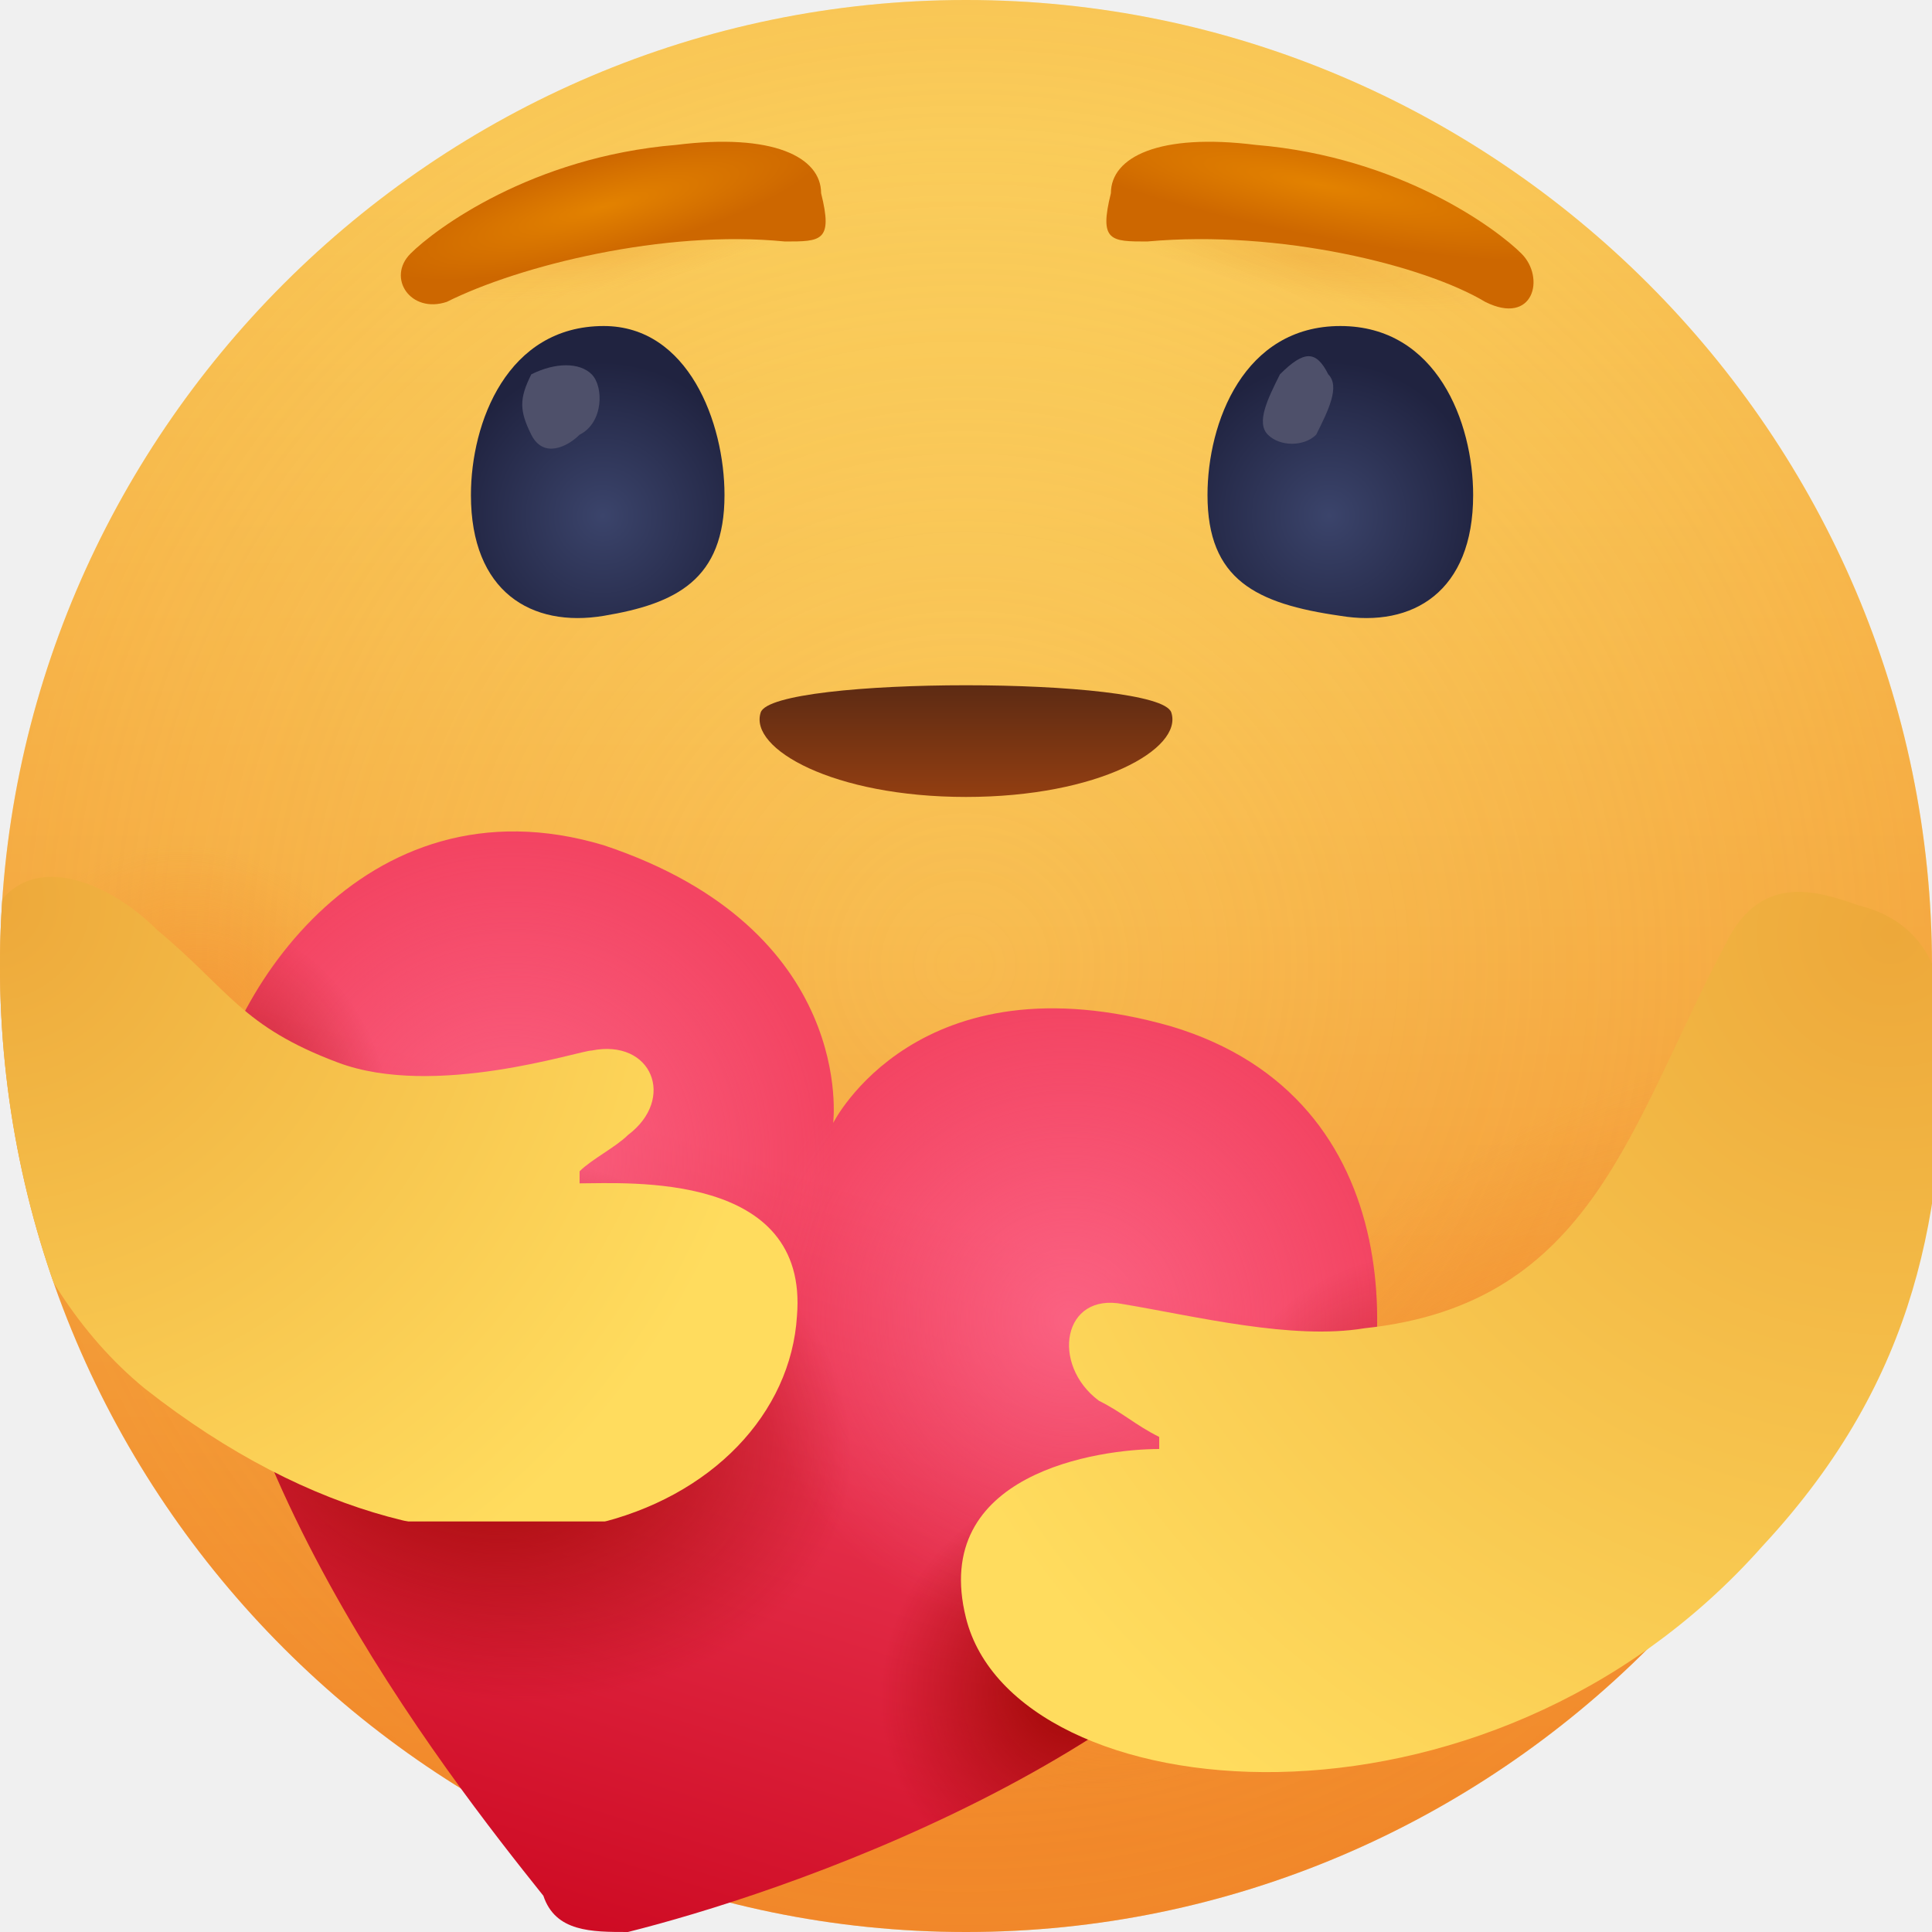
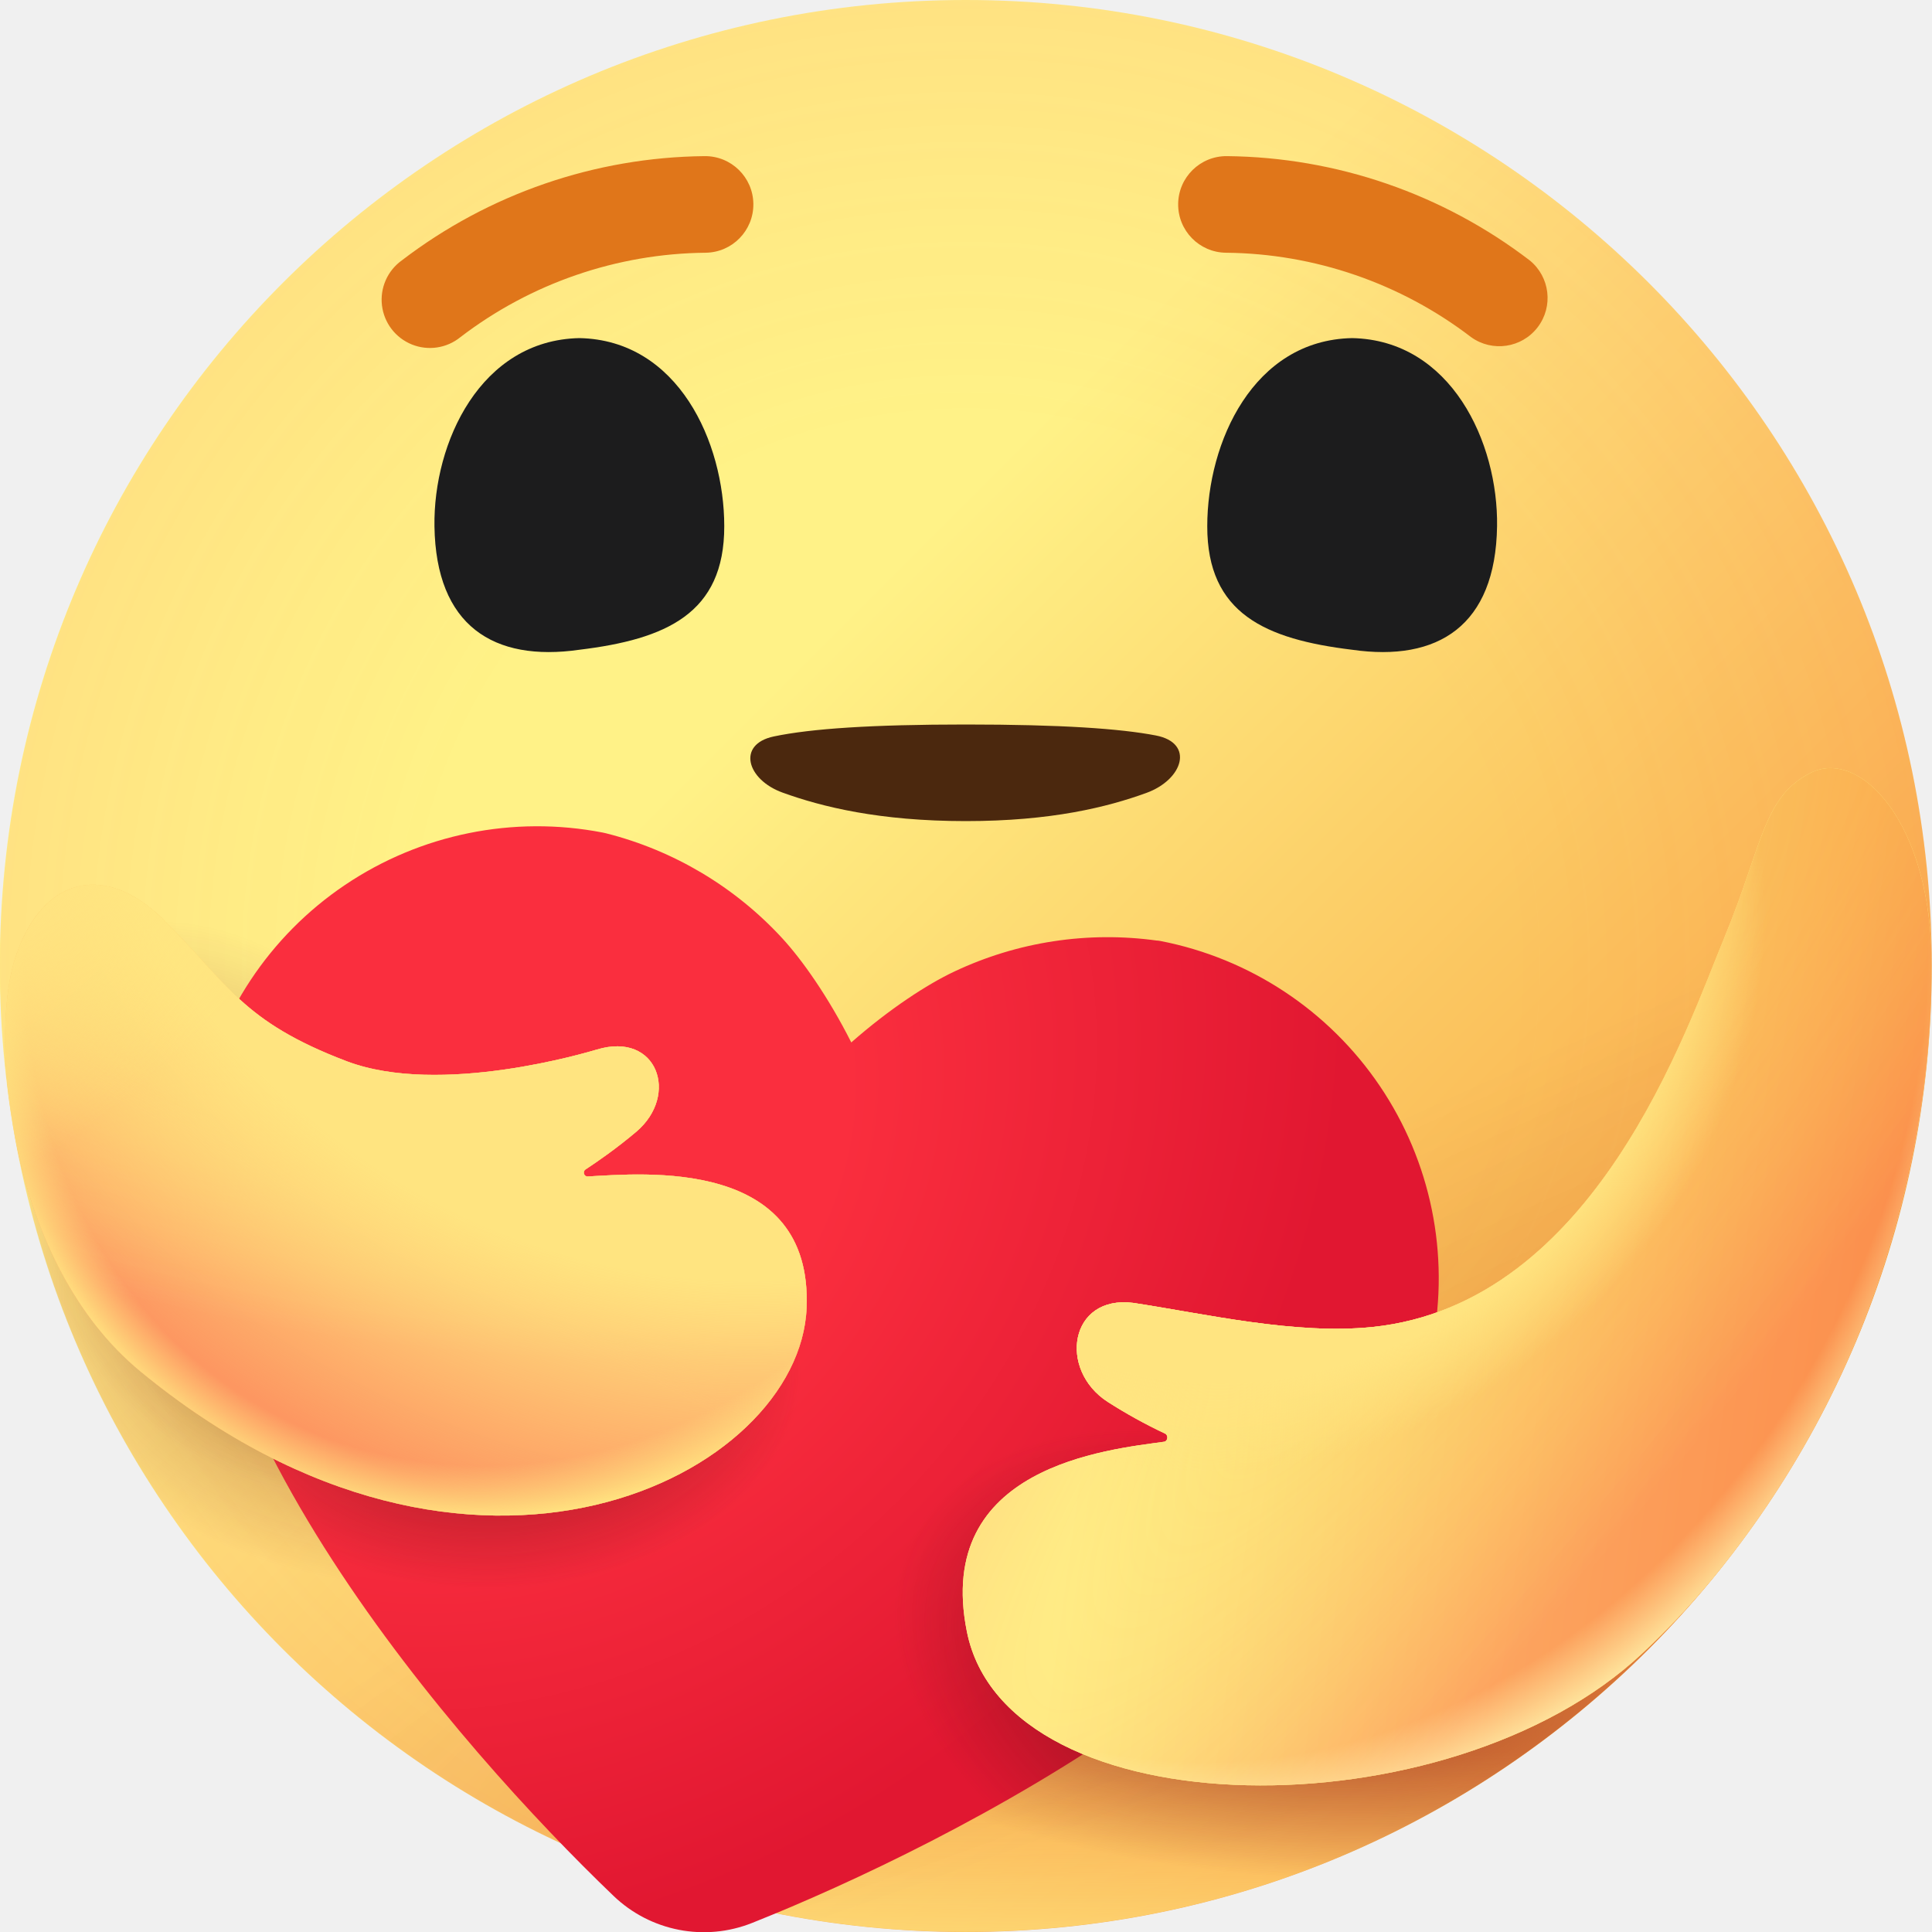
- <svg xmlns="http://www.w3.org/2000/svg" enable-background="new 0 0 16 16" viewBox="0 0 16 16">
-   <linearGradient id="a" x1="-2.313" x2="-2.313" y1="19.862" y2="20.738" gradientTransform="matrix(16 0 0 -16 45 333)" gradientUnits="userSpaceOnUse">
-     <stop offset="0" stop-color="#f28a2d" />
-     <stop offset="1" stop-color="#fde86f" />
-   </linearGradient>
-   <path fill="url(#a)" fill-rule="evenodd" d="M16 8c0 4.4-3.6 8-8 8s-8-3.6-8-8 3.6-8 8-8 8 3.6 8 8z" clip-rule="evenodd" />
-   <radialGradient id="b" cx="-2.313" cy="20.313" r=".5" gradientTransform="matrix(16 0 0 -16 45 333)" gradientUnits="userSpaceOnUse">
-     <stop offset="0" stop-color="#f28a2d" stop-opacity="0" />
-     <stop offset="1" stop-color="#f08423" stop-opacity=".34" />
-   </radialGradient>
-   <path fill="url(#b)" fill-rule="evenodd" d="M16 8c0 4.4-3.6 8-8 8s-8-3.6-8-8 3.6-8 8-8 8 3.6 8 8z" clip-rule="evenodd" />
-   <radialGradient id="c" cx="-2.644" cy="20.358" r=".101" gradientTransform="matrix(14.5998 6.5456 5.063 -11.2928 -62.74 255.526)" gradientUnits="userSpaceOnUse">
-     <stop offset="0" stop-color="#f28a2d" stop-opacity=".5" />
-     <stop offset="1" stop-color="#f28a2d" stop-opacity="0" />
-   </radialGradient>
-   <path fill="url(#c)" fill-rule="evenodd" d="M16 8c0 4.4-3.6 8-8 8s-8-3.6-8-8 3.6-8 8-8 8 3.6 8 8z" clip-rule="evenodd" />
-   <radialGradient id="d" cx="-2.227" cy="19.541" r=".283" gradientTransform="matrix(12.5663 -9.904 -3.6032 -4.5717 110.263 79.053)" gradientUnits="userSpaceOnUse">
-     <stop offset="0" stop-color="#f28a2d" stop-opacity=".5" />
-     <stop offset="1" stop-color="#f28a2d" stop-opacity="0" />
-   </radialGradient>
-   <path fill="url(#d)" fill-rule="evenodd" d="M16 8c0 4.4-3.6 8-8 8s-8-3.6-8-8 3.6-8 8-8 8 3.6 8 8z" clip-rule="evenodd" />
-   <radialGradient id="e" cx="-2.531" cy="19.776" r=".107" gradientTransform="matrix(15.7394 -2.8762 -.572 -3.1299 56.242 56.647)" gradientUnits="userSpaceOnUse">
-     <stop offset="0" stop-color="#d45f00" stop-opacity=".15" />
-     <stop offset="1" stop-color="#f28a2d" stop-opacity="0" />
-   </radialGradient>
-   <path fill="url(#e)" fill-rule="evenodd" d="M16 8c0 4.4-3.6 8-8 8s-8-3.6-8-8 3.6-8 8-8 8 3.6 8 8z" clip-rule="evenodd" />
-   <radialGradient id="f" cx="-2.098" cy="20.131" r=".106" gradientTransform="matrix(15.6768 3.1995 .6363 -3.1176 30.972 71.62)" gradientUnits="userSpaceOnUse">
-     <stop offset="0" stop-color="#d45f00" stop-opacity=".15" />
-     <stop offset="1" stop-color="#d45f00" stop-opacity="0" />
-   </radialGradient>
-   <path fill="url(#f)" fill-rule="evenodd" d="M16 8c0 4.4-3.6 8-8 8s-8-3.6-8-8 3.6-8 8-8 8 3.6 8 8z" clip-rule="evenodd" />
-   <linearGradient id="g" x1="-1.619" x2="-1.619" y1="18.2" y2="16.681" gradientTransform="matrix(3.4035 0 0 -.9374 13.51 22.37)" gradientUnits="userSpaceOnUse">
-     <stop offset="0" stop-color="#482314" />
-     <stop offset="1" stop-color="#9a4111" />
-   </linearGradient>
-   <path fill="url(#g)" fill-rule="evenodd" d="M9.7 5.9c-.1-.3-3.3-.3-3.4 0-.1.3.6.7 1.7.7s1.8-.4 1.7-.7z" clip-rule="evenodd" />
-   <radialGradient id="h" cx="-3.9" cy="18.924" r=".872" gradientTransform="matrix(0 -2.1326 -2.1327 0 45.352 -4.046)" gradientUnits="userSpaceOnUse">
-     <stop offset="0" stop-color="#3b446b" />
-     <stop offset=".688" stop-color="#202340" />
-   </radialGradient>
-   <path fill="url(#h)" fill-rule="evenodd" d="M6 4.1c0 .7-.4.9-1 1-.6.1-1.1-.2-1.1-1 0-.6.3-1.4 1.1-1.4.7 0 1 .8 1 1.4z" clip-rule="evenodd" />
-   <path fill="#4e506a" fill-rule="evenodd" d="M4.9 3.1c.1.1.1.4-.1.5-.1.1-.3.2-.4 0s-.1-.3 0-.5c.2-.1.4-.1.5 0z" clip-rule="evenodd" />
-   <radialGradient id="i" cx="-3.914" cy="18.924" r=".872" gradientTransform="matrix(0 -2.1326 -2.1327 0 51.366 -4.077)" gradientUnits="userSpaceOnUse">
-     <stop offset="0" stop-color="#3b446b" />
-     <stop offset=".688" stop-color="#202340" />
-   </radialGradient>
-   <path fill="url(#i)" fill-rule="evenodd" d="M10 4.1c0 .7.4.9 1.1 1 .6.1 1.1-.2 1.1-1 0-.6-.3-1.4-1.1-1.4S10 3.5 10 4.1z" clip-rule="evenodd" />
-   <path fill="#4e506a" fill-rule="evenodd" d="M11 3.1c.1.1 0 .3-.1.5-.1.1-.3.1-.4 0s0-.3.1-.5c.2-.2.3-.2.4 0z" clip-rule="evenodd" />
-   <radialGradient id="j" cx="-5.202" cy="20.231" r=".298" gradientTransform="matrix(-.339 -1.3177 -6.1081 1.5713 126.811 -36.933)" gradientUnits="userSpaceOnUse">
-     <stop offset="0" stop-color="#e38200" />
-     <stop offset="1" stop-color="#cd6700" />
-   </radialGradient>
-   <path fill="url(#j)" fill-rule="evenodd" d="M3.4 2.1c-.2.2 0 .5.3.4.6-.3 1.8-.6 2.8-.5.3 0 .4 0 .3-.4 0-.3-.4-.5-1.2-.4-1.2.1-2 .7-2.2.9z" clip-rule="evenodd" />
-   <radialGradient id="k" cx="-4.247" cy="20.267" r=".314" gradientTransform="matrix(.2577 -1.3359 -7.9278 -1.5293 172.702 26.852)" gradientUnits="userSpaceOnUse">
-     <stop offset="0" stop-color="#e38200" />
-     <stop offset="1" stop-color="#cd6700" />
-   </radialGradient>
-   <path fill="url(#k)" fill-rule="evenodd" d="M10.4 1.2c-.8-.1-1.2.1-1.2.4-.1.4 0 .4.3.4 1.1-.1 2.3.2 2.8.5.4.2.5-.2.3-.4s-1-.8-2.2-.9z" clip-rule="evenodd" />
-   <linearGradient id="l" x1="-2.17" x2="-2.407" y1="20.358" y2="19.647" gradientTransform="matrix(9.7496 0 0 -9.079 27.91 194.578)" gradientUnits="userSpaceOnUse">
-     <stop offset="0" stop-color="#f34462" />
-     <stop offset="1" stop-color="#cc0820" />
-   </linearGradient>
-   <path fill="url(#l)" fill-rule="evenodd" d="M9.7 8.5c-2.1-.6-2.8.8-2.8.8S7.1 7.7 5 7c-2-.6-3.2 1.3-3.3 2.4-.2 2.5 2 5.3 2.8 6.3.1.3.4.3.7.3 1.2-.3 4.6-1.4 5.9-3.6.5-1.1.6-3.3-1.4-3.9z" clip-rule="evenodd" />
-   <radialGradient id="m" cx="-1.839" cy="20.363" r=".29" gradientTransform="matrix(8.51 3.1636 3.1637 -8.51 -39.932 190.042)" gradientUnits="userSpaceOnUse">
-     <stop offset="0" stop-color="#ff7091" stop-opacity=".7" />
-     <stop offset="1" stop-color="#fe6d8e" stop-opacity="0" />
-   </radialGradient>
-   <path fill="url(#m)" fill-rule="evenodd" d="M9.7 8.5c-2.1-.6-2.8.8-2.8.8S7.1 7.7 5 7c-2-.6-3.2 1.3-3.3 2.4-.2 2.5 2 5.3 2.8 6.3.1.3.4.3.7.3 1.2-.3 4.6-1.4 5.9-3.6.5-1.1.6-3.3-1.4-3.9z" clip-rule="evenodd" />
-   <radialGradient id="n" cx="-2.308" cy="20.509" r=".29" gradientTransform="matrix(8.51 3.1636 3.1637 -8.51 -40.975 191.442)" gradientUnits="userSpaceOnUse">
-     <stop offset="0" stop-color="#ff7091" stop-opacity=".7" />
-     <stop offset="1" stop-color="#fe6d8e" stop-opacity="0" />
-   </radialGradient>
-   <path fill="url(#n)" fill-rule="evenodd" d="M9.7 8.5c-2.1-.6-2.8.8-2.8.8S7.1 7.7 5 7c-2-.6-3.2 1.3-3.3 2.4-.2 2.5 2 5.3 2.8 6.3.1.3.4.3.7.3 1.2-.3 4.6-1.4 5.9-3.6.5-1.1.6-3.3-1.4-3.9z" clip-rule="evenodd" />
-   <radialGradient id="o" cx="-2.505" cy="20.75" r=".249" gradientTransform="matrix(-1.8271 8.8932 12.246 2.5158 -254.697 -18.163)" gradientUnits="userSpaceOnUse">
-     <stop offset="0" stop-color="#9c0600" />
-     <stop offset="1" stop-color="#9c0600" stop-opacity="0" />
-   </radialGradient>
-   <path fill="url(#o)" fill-rule="evenodd" d="M9.7 8.5c-2.1-.6-2.8.8-2.8.8S7.1 7.7 5 7c-2-.6-3.2 1.3-3.3 2.4-.2 2.5 2 5.3 2.8 6.3.1.3.4.3.7.3 1.2-.3 4.6-1.4 5.9-3.6.5-1.1.6-3.3-1.4-3.9z" clip-rule="evenodd" />
-   <radialGradient id="p" cx="-1.547" cy="20.349" r=".15" gradientTransform="matrix(7.812 4.6261 5.8059 -9.8043 -94.645 218.657)" gradientUnits="userSpaceOnUse">
-     <stop offset="0" stop-color="#9c0600" stop-opacity=".5" />
-     <stop offset="1" stop-color="#9c0600" stop-opacity="0" />
-   </radialGradient>
-   <path fill="url(#p)" fill-rule="evenodd" d="M9.7 8.5c-2.1-.6-2.8.8-2.8.8S7.1 7.7 5 7c-2-.6-3.2 1.3-3.3 2.4-.2 2.5 2 5.3 2.8 6.3.1.3.4.3.7.3 1.2-.3 4.6-1.4 5.9-3.6.5-1.1.6-3.3-1.4-3.9z" clip-rule="evenodd" />
-   <radialGradient id="q" cx="-2.763" cy="20.429" r=".13" gradientTransform="matrix(8.5228 -3.1289 -4.0321 -10.983 107.977 224.84)" gradientUnits="userSpaceOnUse">
-     <stop offset="0" stop-color="#9c0600" stop-opacity=".5" />
-     <stop offset="1" stop-color="#9c0600" stop-opacity="0" />
-   </radialGradient>
-   <path fill="url(#q)" fill-rule="evenodd" d="M9.7 8.5c-2.1-.6-2.8.8-2.8.8S7.1 7.7 5 7c-2-.6-3.2 1.3-3.3 2.4-.2 2.5 2 5.3 2.8 6.3.1.3.4.3.7.3 1.2-.3 4.6-1.4 5.9-3.6.5-1.1.6-3.3-1.4-3.9z" clip-rule="evenodd" />
-   <radialGradient id="r" cx="-1.795" cy="20.148" r=".175" gradientTransform="matrix(7.5205 5.0863 5.5088 -8.1451 -88.557 187.152)" gradientUnits="userSpaceOnUse">
-     <stop offset="0" stop-color="#9c0600" stop-opacity=".999" />
-     <stop offset="1" stop-color="#9c0600" stop-opacity="0" />
-   </radialGradient>
-   <path fill="url(#r)" fill-rule="evenodd" d="M9.7 8.5c-2.1-.6-2.8.8-2.8.8S7.1 7.7 5 7c-2-.6-3.2 1.3-3.3 2.4-.2 2.5 2 5.3 2.8 6.3.1.3.4.3.7.3 1.2-.3 4.6-1.4 5.9-3.6.5-1.1.6-3.3-1.4-3.9z" clip-rule="evenodd" />
+ <svg xmlns="http://www.w3.org/2000/svg" fill="none" viewBox="0 0 16 16">
+   <g clip-path="url(#clip0_15251_63610)">
+     <path d="M15.998 8c0 4.418-3.582 8-8 8-4.418 0-8-3.582-8-8 0-4.418 3.582-8 8-8 4.418 0 8 3.582 8 8Z" fill="url(#paint0_linear_15251_63610)" />
+     <path d="M15.997 7.999c0 4.418-3.581 7.999-7.999 7.999C3.581 15.998 0 12.417 0 7.999S3.581 0 7.999 0c4.418 0 7.999 3.581 7.999 7.999Z" fill="url(#paint1_radial_15251_63610)" />
+     <mask id="mask0_15251_63610" style="mask-type:alpha" maskUnits="userSpaceOnUse" x="6" y="13" width="8" height="3">
+       <path d="M13.608 13.703c-1.444 1.42-3.424 2.296-5.61 2.296a8.039 8.039 0 0 1-1.571-.154c.69-.287 1.635-.737 2.544-1.317 1.279.529 3.483.241 4.628-.833l.009.007Z" fill="#D9D9D9" />
+     </mask>
+     <g mask="url(#mask0_15251_63610)">
+       <path d="M15.998 8c0 4.418-3.582 8-8 8-4.418 0-8-3.582-8-8 0-4.418 3.582-8 8-8 4.418 0 8 3.582 8 8Z" fill="url(#paint2_linear_15251_63610)" />
+     </g>
+     <path d="M15.996 8c0 4.418-3.582 8-8 8S-.003 12.418-.003 8 3.579 0 7.997 0c4.418 0 8 3.582 8 8Z" fill="url(#paint3_radial_15251_63610)" />
+     <path d="M15.996 8c0 4.418-3.582 8-8 8S-.003 12.418-.003 8 3.579 0 7.997 0c4.418 0 8 3.582 8 8Z" fill="url(#paint4_radial_15251_63610)" />
+     <path d="M15.996 8c0 4.418-3.582 8-8 8S-.003 12.418-.003 8 3.579 0 7.997 0c4.418 0 8 3.582 8 8Z" fill="url(#paint5_radial_15251_63610)" style="mix-blend-mode:multiply" />
+     <path d="M15.996 8c0 4.418-3.582 8-8 8S-.003 12.418-.003 8 3.579 0 7.997 0c4.418 0 8 3.582 8 8Z" fill="url(#paint6_radial_15251_63610)" style="mix-blend-mode:multiply" />
+     <path fill-rule="evenodd" clip-rule="evenodd" d="M9.585 7.789a.499.499 0 0 1 .026.004 2.849 2.849 0 0 1 1.817 1.202 2.842 2.842 0 0 1 .435 2.133c-.246 1.266-1.329 2.314-2.43 3.089-1.126.792-2.393 1.384-3.202 1.707a1.08 1.08 0 0 1-1.151-.224c-.629-.603-1.582-1.626-2.329-2.782-.731-1.131-1.343-2.508-1.096-3.774a2.842 2.842 0 0 1 1.202-1.815 2.849 2.849 0 0 1 2.135-.434.509.509 0 0 1 .027.006 2.974 2.974 0 0 1 1.459.869c.165.179.381.485.572.863.316-.278.63-.482.853-.587a2.973 2.973 0 0 1 1.682-.256Z" fill="url(#paint7_radial_15251_63610)" />
+     <path fill-rule="evenodd" clip-rule="evenodd" d="M9.585 7.789a.499.499 0 0 1 .026.004 2.849 2.849 0 0 1 1.817 1.202 2.842 2.842 0 0 1 .435 2.133c-.246 1.266-1.329 2.314-2.43 3.089-1.126.792-2.393 1.384-3.202 1.707a1.08 1.08 0 0 1-1.151-.224c-.629-.603-1.582-1.626-2.329-2.782-.731-1.131-1.343-2.508-1.096-3.774a2.842 2.842 0 0 1 1.202-1.815 2.849 2.849 0 0 1 2.135-.434.509.509 0 0 1 .027.006 2.974 2.974 0 0 1 1.459.869c.165.179.381.485.572.863.316-.278.63-.482.853-.587a2.973 2.973 0 0 1 1.682-.256Z" fill="url(#paint8_radial_15251_63610)" />
+     <path fill-rule="evenodd" clip-rule="evenodd" d="M9.585 7.789a.499.499 0 0 1 .026.004 2.849 2.849 0 0 1 1.817 1.202 2.842 2.842 0 0 1 .435 2.133c-.246 1.266-1.329 2.314-2.43 3.089-1.126.792-2.393 1.384-3.202 1.707a1.08 1.08 0 0 1-1.151-.224c-.629-.603-1.582-1.626-2.329-2.782-.731-1.131-1.343-2.508-1.096-3.774a2.842 2.842 0 0 1 1.202-1.815 2.849 2.849 0 0 1 2.135-.434.509.509 0 0 1 .027.006 2.974 2.974 0 0 1 1.459.869c.165.179.381.485.572.863.316-.278.63-.482.853-.587a2.973 2.973 0 0 1 1.682-.256Z" fill="url(#paint9_radial_15251_63610)" />
+     <mask id="mask1_15251_63610" style="mask-type:alpha" maskUnits="userSpaceOnUse" x="-1" y="0" width="17" height="16">
+       <circle cx="7.998" cy="8" r="8" fill="#fff" />
+     </mask>
+     <g mask="url(#mask1_15251_63610)" fill-rule="evenodd" clip-rule="evenodd">
+       <path d="M1.358 7.619C.836 7.106.318 7.299.118 7.96c-.2.66-.051 2.495 1.043 3.396 2.752 2.266 5.464.861 5.519-.525.05-1.247-1.355-1.113-1.813-1.088-.031.002-.044-.041-.018-.058.096-.063.254-.172.42-.312.359-.304.175-.833-.326-.681-.076.022-1.297.39-2.071.097-.878-.333-.983-.646-1.515-1.169h.001Z" fill="#FFF287" />
+       <path d="M1.358 7.619C.836 7.106.318 7.299.118 7.96c-.2.66-.051 2.495 1.043 3.396 2.752 2.266 5.464.861 5.519-.525.05-1.247-1.355-1.113-1.813-1.088-.031.002-.044-.041-.018-.058.096-.063.254-.172.42-.312.359-.304.175-.833-.326-.681-.076.022-1.297.39-2.071.097-.878-.333-.983-.646-1.515-1.169h.001Z" fill="url(#paint10_linear_15251_63610)" />
+       <path d="M1.358 7.619C.836 7.106.318 7.299.118 7.96c-.2.66-.051 2.495 1.043 3.396 2.752 2.266 5.464.861 5.519-.525.05-1.247-1.355-1.113-1.813-1.088-.031.002-.044-.041-.018-.058.096-.063.254-.172.42-.312.359-.304.175-.833-.326-.681-.076.022-1.297.39-2.071.097-.878-.333-.983-.646-1.515-1.169h.001Z" fill="url(#paint11_radial_15251_63610)" fill-opacity=".6" />
+       <path d="M1.358 7.619C.836 7.106.318 7.299.118 7.96c-.2.66-.051 2.495 1.043 3.396 2.752 2.266 5.464.861 5.519-.525.05-1.247-1.355-1.113-1.813-1.088-.031.002-.044-.041-.018-.058.096-.063.254-.172.42-.312.359-.304.175-.833-.326-.681-.076.022-1.297.39-2.071.097-.878-.333-.983-.646-1.515-1.169h.001Z" fill="url(#paint12_radial_15251_63610)" />
+       <path d="M1.358 7.619C.836 7.106.318 7.299.118 7.96c-.2.66-.051 2.495 1.043 3.396 2.752 2.266 5.464.861 5.519-.525.05-1.247-1.355-1.113-1.813-1.088-.031.002-.044-.041-.018-.058.096-.063.254-.172.42-.312.359-.304.175-.833-.326-.681-.076.022-1.297.39-2.071.097-.878-.333-.983-.646-1.515-1.169h.001Z" fill="url(#paint13_radial_15251_63610)" />
+       <path d="M1.358 7.619C.836 7.106.318 7.299.118 7.96c-.2.66-.051 2.495 1.043 3.396 2.752 2.266 5.464.861 5.519-.525.05-1.247-1.355-1.113-1.813-1.088-.031.002-.044-.041-.018-.058.096-.063.254-.172.42-.312.359-.304.175-.833-.326-.681-.076.022-1.297.39-2.071.097-.878-.333-.983-.646-1.515-1.169h.001Z" fill="url(#paint14_radial_15251_63610)" />
+       <path d="M14.283 7.758c.315-.758.315-1.159.715-1.359.4-.2 1 .4 1 1.6 0 2-.8 4.196-2.4 5.696-1.6 1.5-5.263 1.467-5.591-.184-.273-1.369 1.17-1.506 1.633-1.571.032-.004.038-.054.008-.068a4.201 4.201 0 0 1-.474-.262c-.412-.265-.318-.887.211-.82.599.091 1.339.265 1.978.2 1.847-.189 2.605-2.473 2.92-3.231Z" fill="#FFF287" />
+       <path d="M14.283 7.758c.315-.758.315-1.159.715-1.359.4-.2 1 .4 1 1.6 0 2-.8 4.196-2.4 5.696-1.6 1.5-5.263 1.467-5.591-.184-.273-1.369 1.17-1.506 1.633-1.571.032-.004.038-.054.008-.068a4.201 4.201 0 0 1-.474-.262c-.412-.265-.318-.887.211-.82.599.091 1.339.265 1.978.2 1.847-.189 2.605-2.473 2.92-3.231Z" fill="url(#paint15_linear_15251_63610)" />
+       <path d="M14.283 7.758c.315-.758.315-1.159.715-1.359.4-.2 1 .4 1 1.6 0 2-.8 4.196-2.4 5.696-1.6 1.5-5.263 1.467-5.591-.184-.273-1.369 1.17-1.506 1.633-1.571.032-.004.038-.054.008-.068a4.201 4.201 0 0 1-.474-.262c-.412-.265-.318-.887.211-.82.599.091 1.339.265 1.978.2 1.847-.189 2.605-2.473 2.92-3.231Z" fill="url(#paint16_radial_15251_63610)" fill-opacity=".8" />
+       <path d="M14.283 7.758c.315-.758.315-1.159.715-1.359.4-.2 1 .4 1 1.6 0 2-.8 4.196-2.4 5.696-1.6 1.5-5.263 1.467-5.591-.184-.273-1.369 1.17-1.506 1.633-1.571.032-.004.038-.054.008-.068a4.201 4.201 0 0 1-.474-.262c-.412-.265-.318-.887.211-.82.599.091 1.339.265 1.978.2 1.847-.189 2.605-2.473 2.92-3.231Z" fill="url(#paint17_radial_15251_63610)" />
+       <path d="M14.283 7.758c.315-.758.315-1.159.715-1.359.4-.2 1 .4 1 1.6 0 2-.8 4.196-2.4 5.696-1.6 1.5-5.263 1.467-5.591-.184-.273-1.369 1.17-1.506 1.633-1.571.032-.004.038-.054.008-.068a4.201 4.201 0 0 1-.474-.262c-.412-.265-.318-.887.211-.82.599.091 1.339.265 1.978.2 1.847-.189 2.605-2.473 2.92-3.231Z" fill="url(#paint18_radial_15251_63610)" fill-opacity=".9" style="mix-blend-mode:screen" />
+     </g>
+     <path d="M7.998 6.8c.71 0 1.172-.116 1.495-.233.306-.111.4-.414.08-.476C9.277 6.034 8.789 6 7.998 6c-.775 0-1.281.034-1.59.099-.308.065-.224.358.073.465.326.118.802.236 1.517.236Z" fill="#4B280E" />
+     <path fill-rule="evenodd" clip-rule="evenodd" d="M10.153 2.093a3.394 3.394 0 0 1 2.03.699.4.4 0 0 0 .486-.635 4.195 4.195 0 0 0-2.508-.864.4.4 0 1 0-.008.8ZM5.843 2.093a3.395 3.395 0 0 0-2.03.699.4.4 0 1 1-.486-.635 4.194 4.194 0 0 1 2.508-.864.4.4 0 1 1 .008.8Z" fill="#E0761A" />
+     <path fill-rule="evenodd" clip-rule="evenodd" d="M9.998 4.358c-.001.724.483.936 1.2 1.023.71.102 1.188-.198 1.2-1.023.01-.694-.381-1.541-1.2-1.558-.819.016-1.2.863-1.2 1.558ZM5.998 4.358c.001.724-.483.936-1.2 1.023-.71.102-1.188-.198-1.2-1.023-.01-.694.381-1.541 1.2-1.558.819.016 1.2.863 1.2 1.558Z" fill="#1C1C1D" />
+   </g>
  <defs>
-     <filter id="s" width="6.9" height="5.4" x="-.2" y="7.2" filterUnits="userSpaceOnUse">
-       <feColorMatrix values="1 0 0 0 0 0 1 0 0 0 0 0 1 0 0 0 0 0 1 0" />
-     </filter>
+     <radialGradient id="paint1_radial_15251_63610" cx="0" cy="0" r="1" gradientUnits="userSpaceOnUse" gradientTransform="matrix(0 7.9992 -7.99863 0 7.9986 7.9992)">
+       <stop offset=".564" stop-color="#FF5758" stop-opacity="0" />
+       <stop offset="1" stop-color="#FF5758" stop-opacity=".1" />
+     </radialGradient>
+     <radialGradient id="paint3_radial_15251_63610" cx="0" cy="0" r="1" gradientUnits="userSpaceOnUse" gradientTransform="matrix(.1233 -1.60292 4.45604 .34277 10.6837 13.9363)">
+       <stop stop-color="#791119" stop-opacity=".7" />
+       <stop offset="1" stop-color="#791119" stop-opacity="0" />
+     </radialGradient>
+     <radialGradient id="paint4_radial_15251_63610" cx="0" cy="0" r="1" gradientUnits="userSpaceOnUse" gradientTransform="matrix(.92919 2.03556 -13.3287 6.08424 12.9748 11.0609)">
+       <stop stop-color="#791119" stop-opacity=".08" />
+       <stop offset="1" stop-color="#791119" stop-opacity="0" />
+     </radialGradient>
+     <radialGradient id="paint5_radial_15251_63610" cx="0" cy="0" r="1" gradientUnits="userSpaceOnUse" gradientTransform="matrix(.5 -2 2.8733 .71832 3 11)">
+       <stop offset=".209" stop-color="#791119" stop-opacity=".4" />
+       <stop offset="1" stop-color="#791119" stop-opacity="0" />
+     </radialGradient>
+     <radialGradient id="paint6_radial_15251_63610" cx="0" cy="0" r="1" gradientUnits="userSpaceOnUse" gradientTransform="matrix(1.5 -1 1.43665 2.15497 2 10)">
+       <stop offset=".209" stop-color="#791119" stop-opacity=".3" />
+       <stop offset="1" stop-color="#791119" stop-opacity="0" />
+     </radialGradient>
+     <radialGradient id="paint7_radial_15251_63610" cx="0" cy="0" r="1" gradientUnits="userSpaceOnUse" gradientTransform="matrix(4.40005 5.20005 -6.1455 5.20005 4.198 9.4003)">
+       <stop offset=".373" stop-color="#FA2E3E" />
+       <stop offset=".927" stop-color="#E11731" />
+     </radialGradient>
+     <radialGradient id="paint8_radial_15251_63610" cx="0" cy="0" r="1" gradientUnits="userSpaceOnUse" gradientTransform="rotate(-92.693 7.5086 3.7543) scale(1.72921 2.52467)">
+       <stop stop-color="#791119" stop-opacity=".9" />
+       <stop offset="1" stop-color="#791119" stop-opacity="0" />
+     </radialGradient>
+     <radialGradient id="paint9_radial_15251_63610" cx="0" cy="0" r="1" gradientUnits="userSpaceOnUse" gradientTransform="rotate(-65.627 15.8732 -.8589) scale(1.94093 2.8338)">
+       <stop stop-color="#791119" stop-opacity=".9" />
+       <stop offset="1" stop-color="#791119" stop-opacity="0" />
+     </radialGradient>
+     <radialGradient id="paint11_radial_15251_63610" cx="0" cy="0" r="1" gradientUnits="userSpaceOnUse" gradientTransform="rotate(93.472 -1.1146 5.8598) scale(4.00047 8.84233)">
+       <stop stop-color="#FFF287" stop-opacity="0" />
+       <stop offset=".985" stop-color="#FF5758" stop-opacity=".8" />
+     </radialGradient>
+     <radialGradient id="paint12_radial_15251_63610" cx="0" cy="0" r="1" gradientUnits="userSpaceOnUse" gradientTransform="rotate(131.396 1.7386 3.9605) scale(7.98139 8.42047)">
+       <stop offset=".648" stop-color="#FFE480" />
+       <stop offset=".917" stop-color="#FFE480" stop-opacity="0" />
+     </radialGradient>
+     <radialGradient id="paint13_radial_15251_63610" cx="0" cy="0" r="1" gradientUnits="userSpaceOnUse" gradientTransform="rotate(115.036 -.1572 5.1636) scale(5.20766 4.5125)">
+       <stop offset=".912" stop-color="#FFE480" stop-opacity="0" />
+       <stop offset="1" stop-color="#FFE480" />
+     </radialGradient>
+     <radialGradient id="paint14_radial_15251_63610" cx="0" cy="0" r="1" gradientUnits="userSpaceOnUse" gradientTransform="matrix(1.35706 1.5577 -3.27818 2.85593 0 7.5)">
+       <stop stop-color="#FFE483" />
+       <stop offset=".917" stop-color="#FFEB80" stop-opacity="0" />
+     </radialGradient>
+     <radialGradient id="paint16_radial_15251_63610" cx="0" cy="0" r="1" gradientUnits="userSpaceOnUse" gradientTransform="rotate(38.267 -7.741 22.3658) scale(3.94718 18.9414)">
+       <stop stop-color="#FFF287" stop-opacity="0" />
+       <stop offset=".737" stop-color="#FF5758" stop-opacity=".4" />
+     </radialGradient>
+     <radialGradient id="paint17_radial_15251_63610" cx="0" cy="0" r="1" gradientUnits="userSpaceOnUse" gradientTransform="matrix(2.93607 2.57398 -2.89968 3.3076 10.5 8)">
+       <stop offset=".825" stop-color="#FFE480" />
+       <stop offset="1" stop-color="#FFE480" stop-opacity="0" />
+     </radialGradient>
+     <radialGradient id="paint18_radial_15251_63610" cx="0" cy="0" r="1" gradientUnits="userSpaceOnUse" gradientTransform="matrix(4.5 2.5 -3.1886 5.73949 11 9)">
+       <stop offset=".897" stop-color="#FFE480" stop-opacity="0" />
+       <stop offset="1" stop-color="#FFE480" />
+     </radialGradient>
+     <linearGradient id="paint0_linear_15251_63610" x1="2.502" y1="2.5" x2="16.002" y2="16" gradientUnits="userSpaceOnUse">
+       <stop offset=".262" stop-color="#FFF287" />
+       <stop offset="1" stop-color="#F68628" />
+     </linearGradient>
+     <linearGradient id="paint2_linear_15251_63610" x1="10" y1="14.5" x2="10" y2="17" gradientUnits="userSpaceOnUse">
+       <stop stop-color="#FFF287" stop-opacity="0" />
+       <stop offset="1" stop-color="#FFF287" />
+     </linearGradient>
+     <linearGradient id="paint10_linear_15251_63610" x1="4.412" y1="6.598" x2="2.627" y2="9.985" gradientUnits="userSpaceOnUse">
+       <stop stop-color="#FFF287" />
+       <stop offset="1" stop-color="#F68628" stop-opacity=".3" />
+     </linearGradient>
+     <linearGradient id="paint15_linear_15251_63610" x1="7.973" y1="12.477" x2="18.448" y2="13.888" gradientUnits="userSpaceOnUse">
+       <stop offset=".084" stop-color="#FFF287" />
+       <stop offset="1" stop-color="#F68628" />
+     </linearGradient>
+     <clipPath id="clip0_15251_63610">
+       <path fill="#fff" d="M-.002 0h16v16h-16z" />
+     </clipPath>
  </defs>
-   <mask id="u" width="6.9" height="5.4" x="-.2" y="7.2" maskUnits="userSpaceOnUse">
-     <path fill="#fff" fill-rule="evenodd" d="M16 8c0 4.4-3.6 8-8 8s-8-3.6-8-8 3.6-8 8-8 8 3.6 8 8z" clip-rule="evenodd" filter="url(#s)" />
-   </mask>
-   <radialGradient id="t" cx="-2.204" cy="20.844" r="1.226" gradientTransform="matrix(4.3582 3.2271 3.227 -4.3582 -57.739 105.424)" gradientUnits="userSpaceOnUse">
-     <stop offset="0" stop-color="#eda83a" />
-     <stop offset="1" stop-color="#ffdc5e" />
-   </radialGradient>
-   <path fill="url(#t)" fill-rule="evenodd" d="M1.3 7.7c-.5-.5-1.4-.8-1.5.4-.1.9.3 2.5 1.4 3.4 2.8 2.2 5.3 1 5.4-.6.1-1.2-1.4-1.1-1.8-1.1v-.1c.1-.1.3-.2.4-.3.4-.3.2-.8-.3-.7-.1 0-1.3.4-2.1.1-.8-.3-.9-.6-1.5-1.1z" clip-rule="evenodd" mask="url(#u)" />
-   <radialGradient id="v" cx="15.654" cy="7.737" r="8.846" gradientUnits="userSpaceOnUse">
-     <stop offset="0" stop-color="#eda83a" />
-     <stop offset="1" stop-color="#ffdc5e" />
-   </radialGradient>
-   <path fill="url(#v)" d="M14.3 7.8c.3-.6.8-.4 1.1-.3.4.1.7.4.7 1 0 1.5-.2 2.9-1.5 4.3-2.3 2.6-6.2 2.2-6.6.6-.3-1.2 1.1-1.4 1.6-1.4v-.1c-.2-.1-.3-.2-.5-.3-.4-.3-.3-.9.2-.8.6.1 1.4.3 2 .2 1.9-.2 2.2-1.7 3-3.2z" />
</svg>
